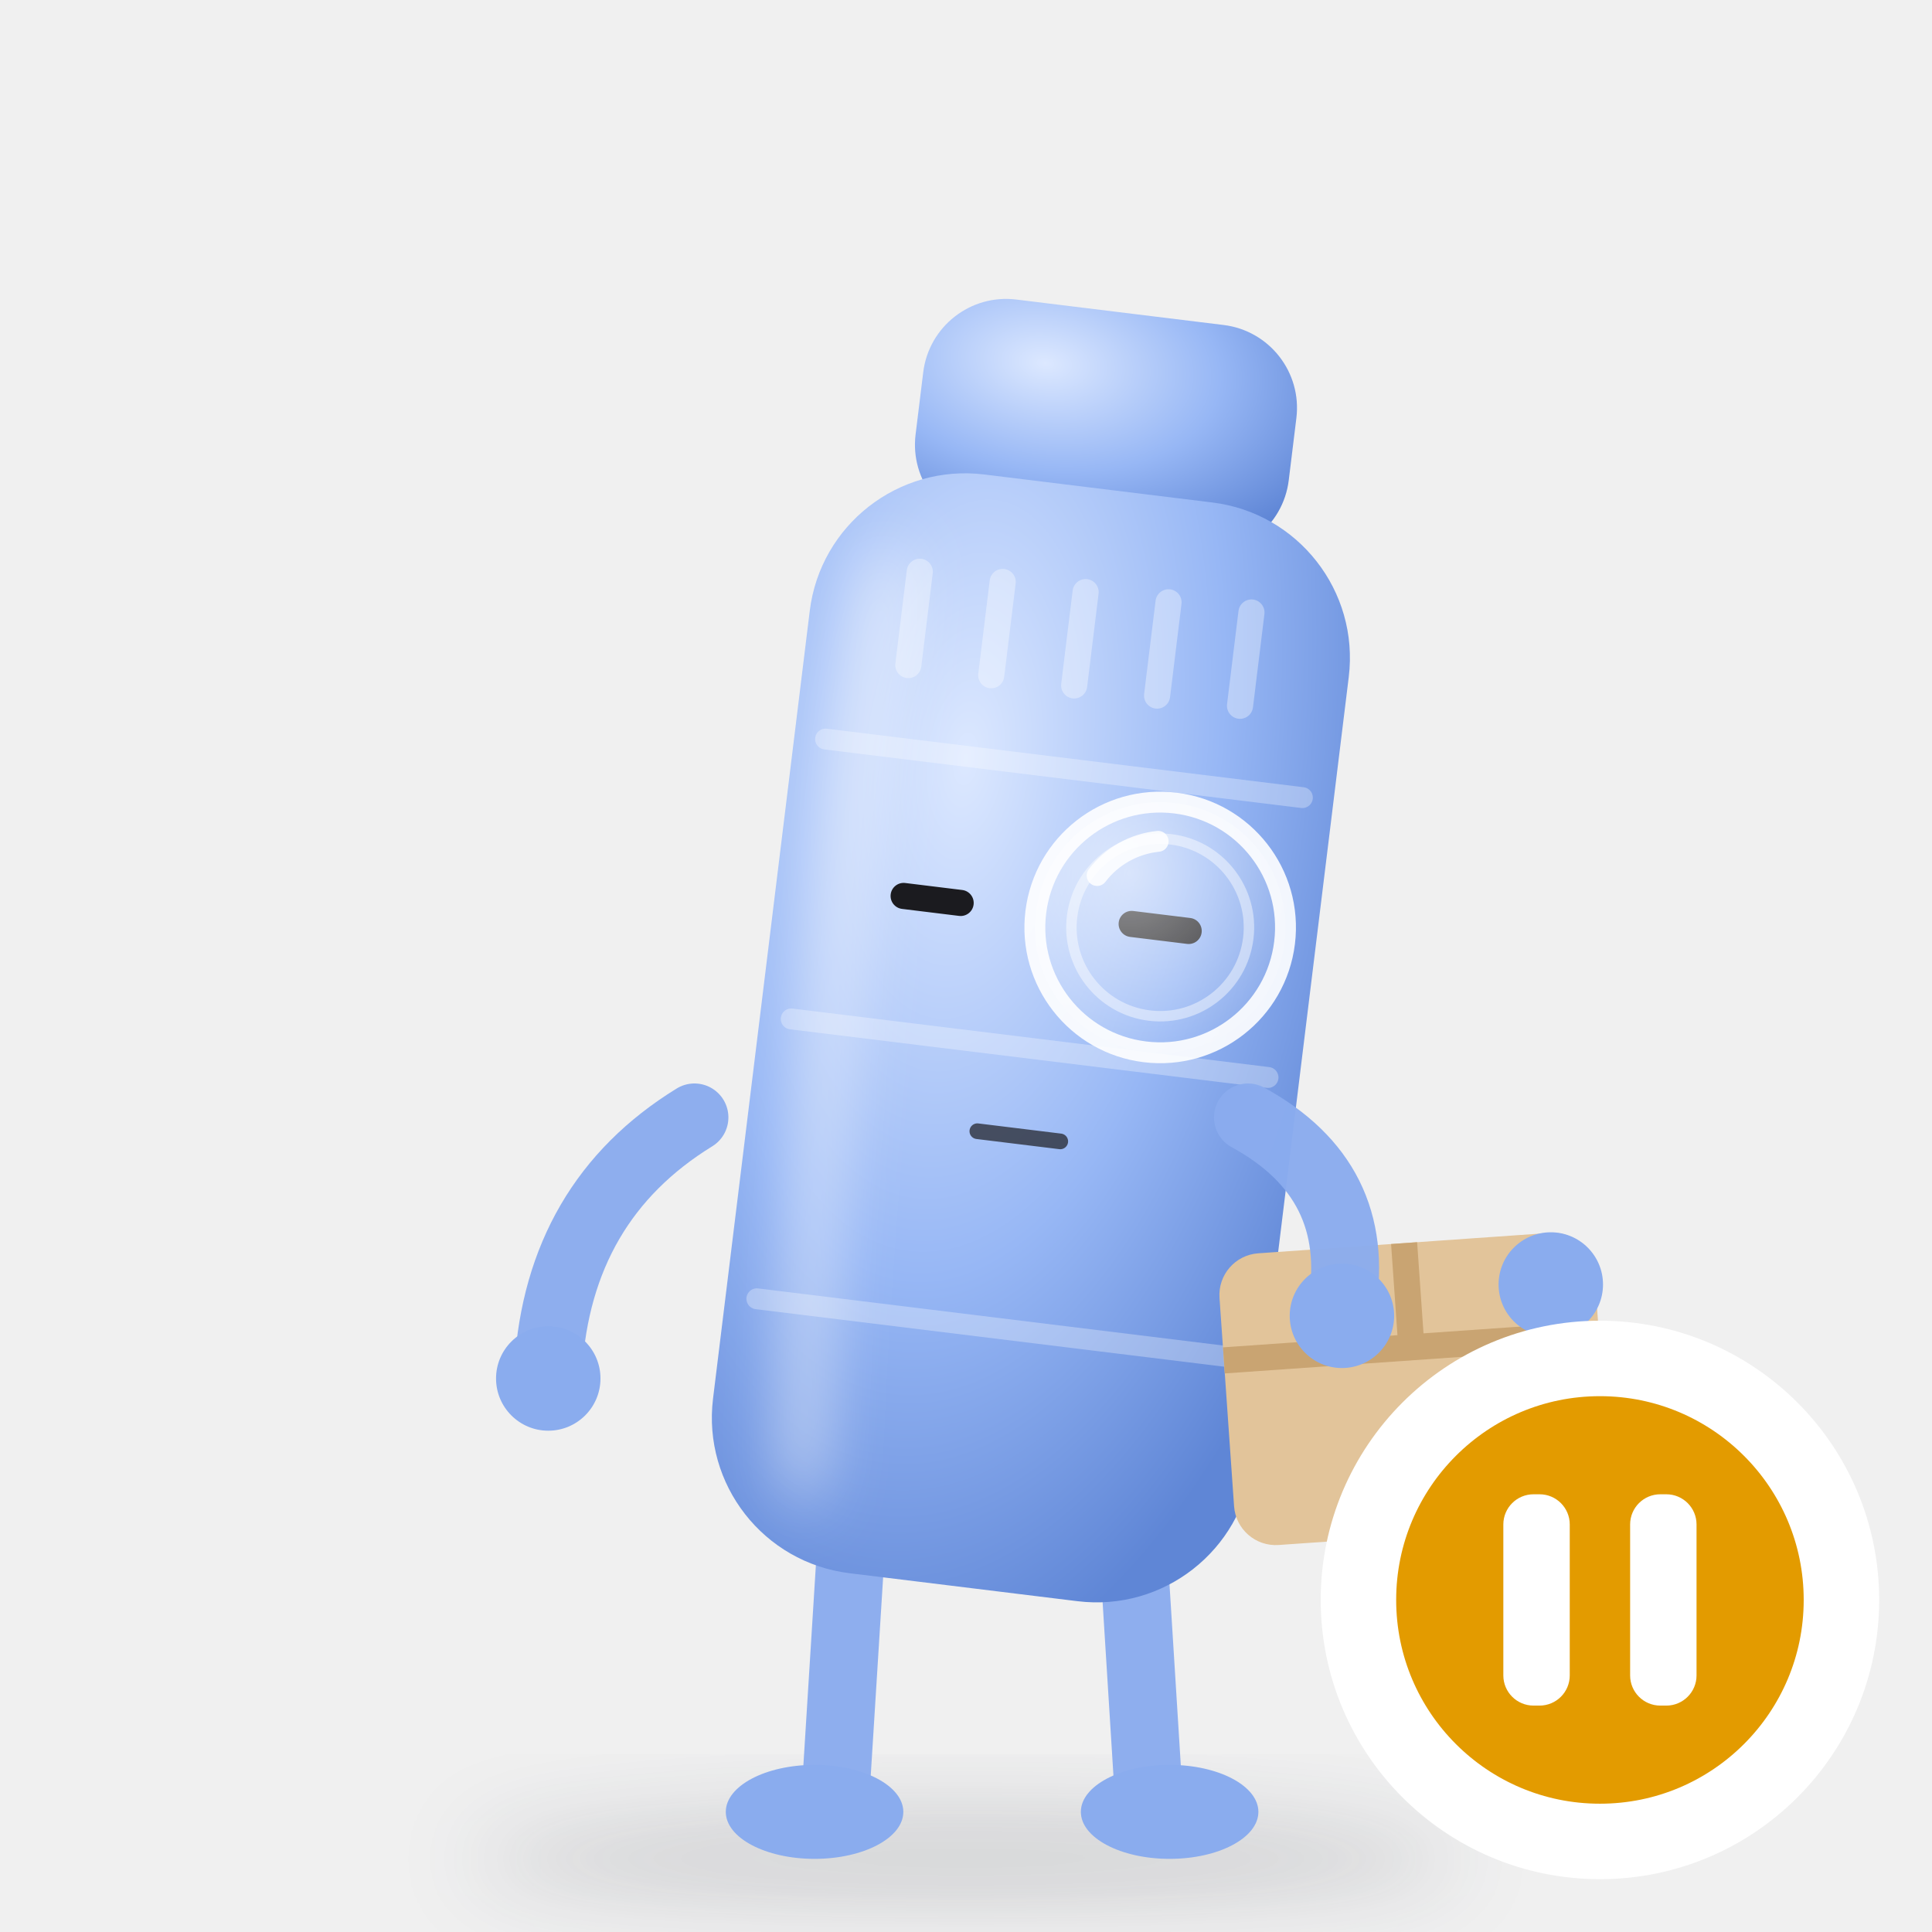
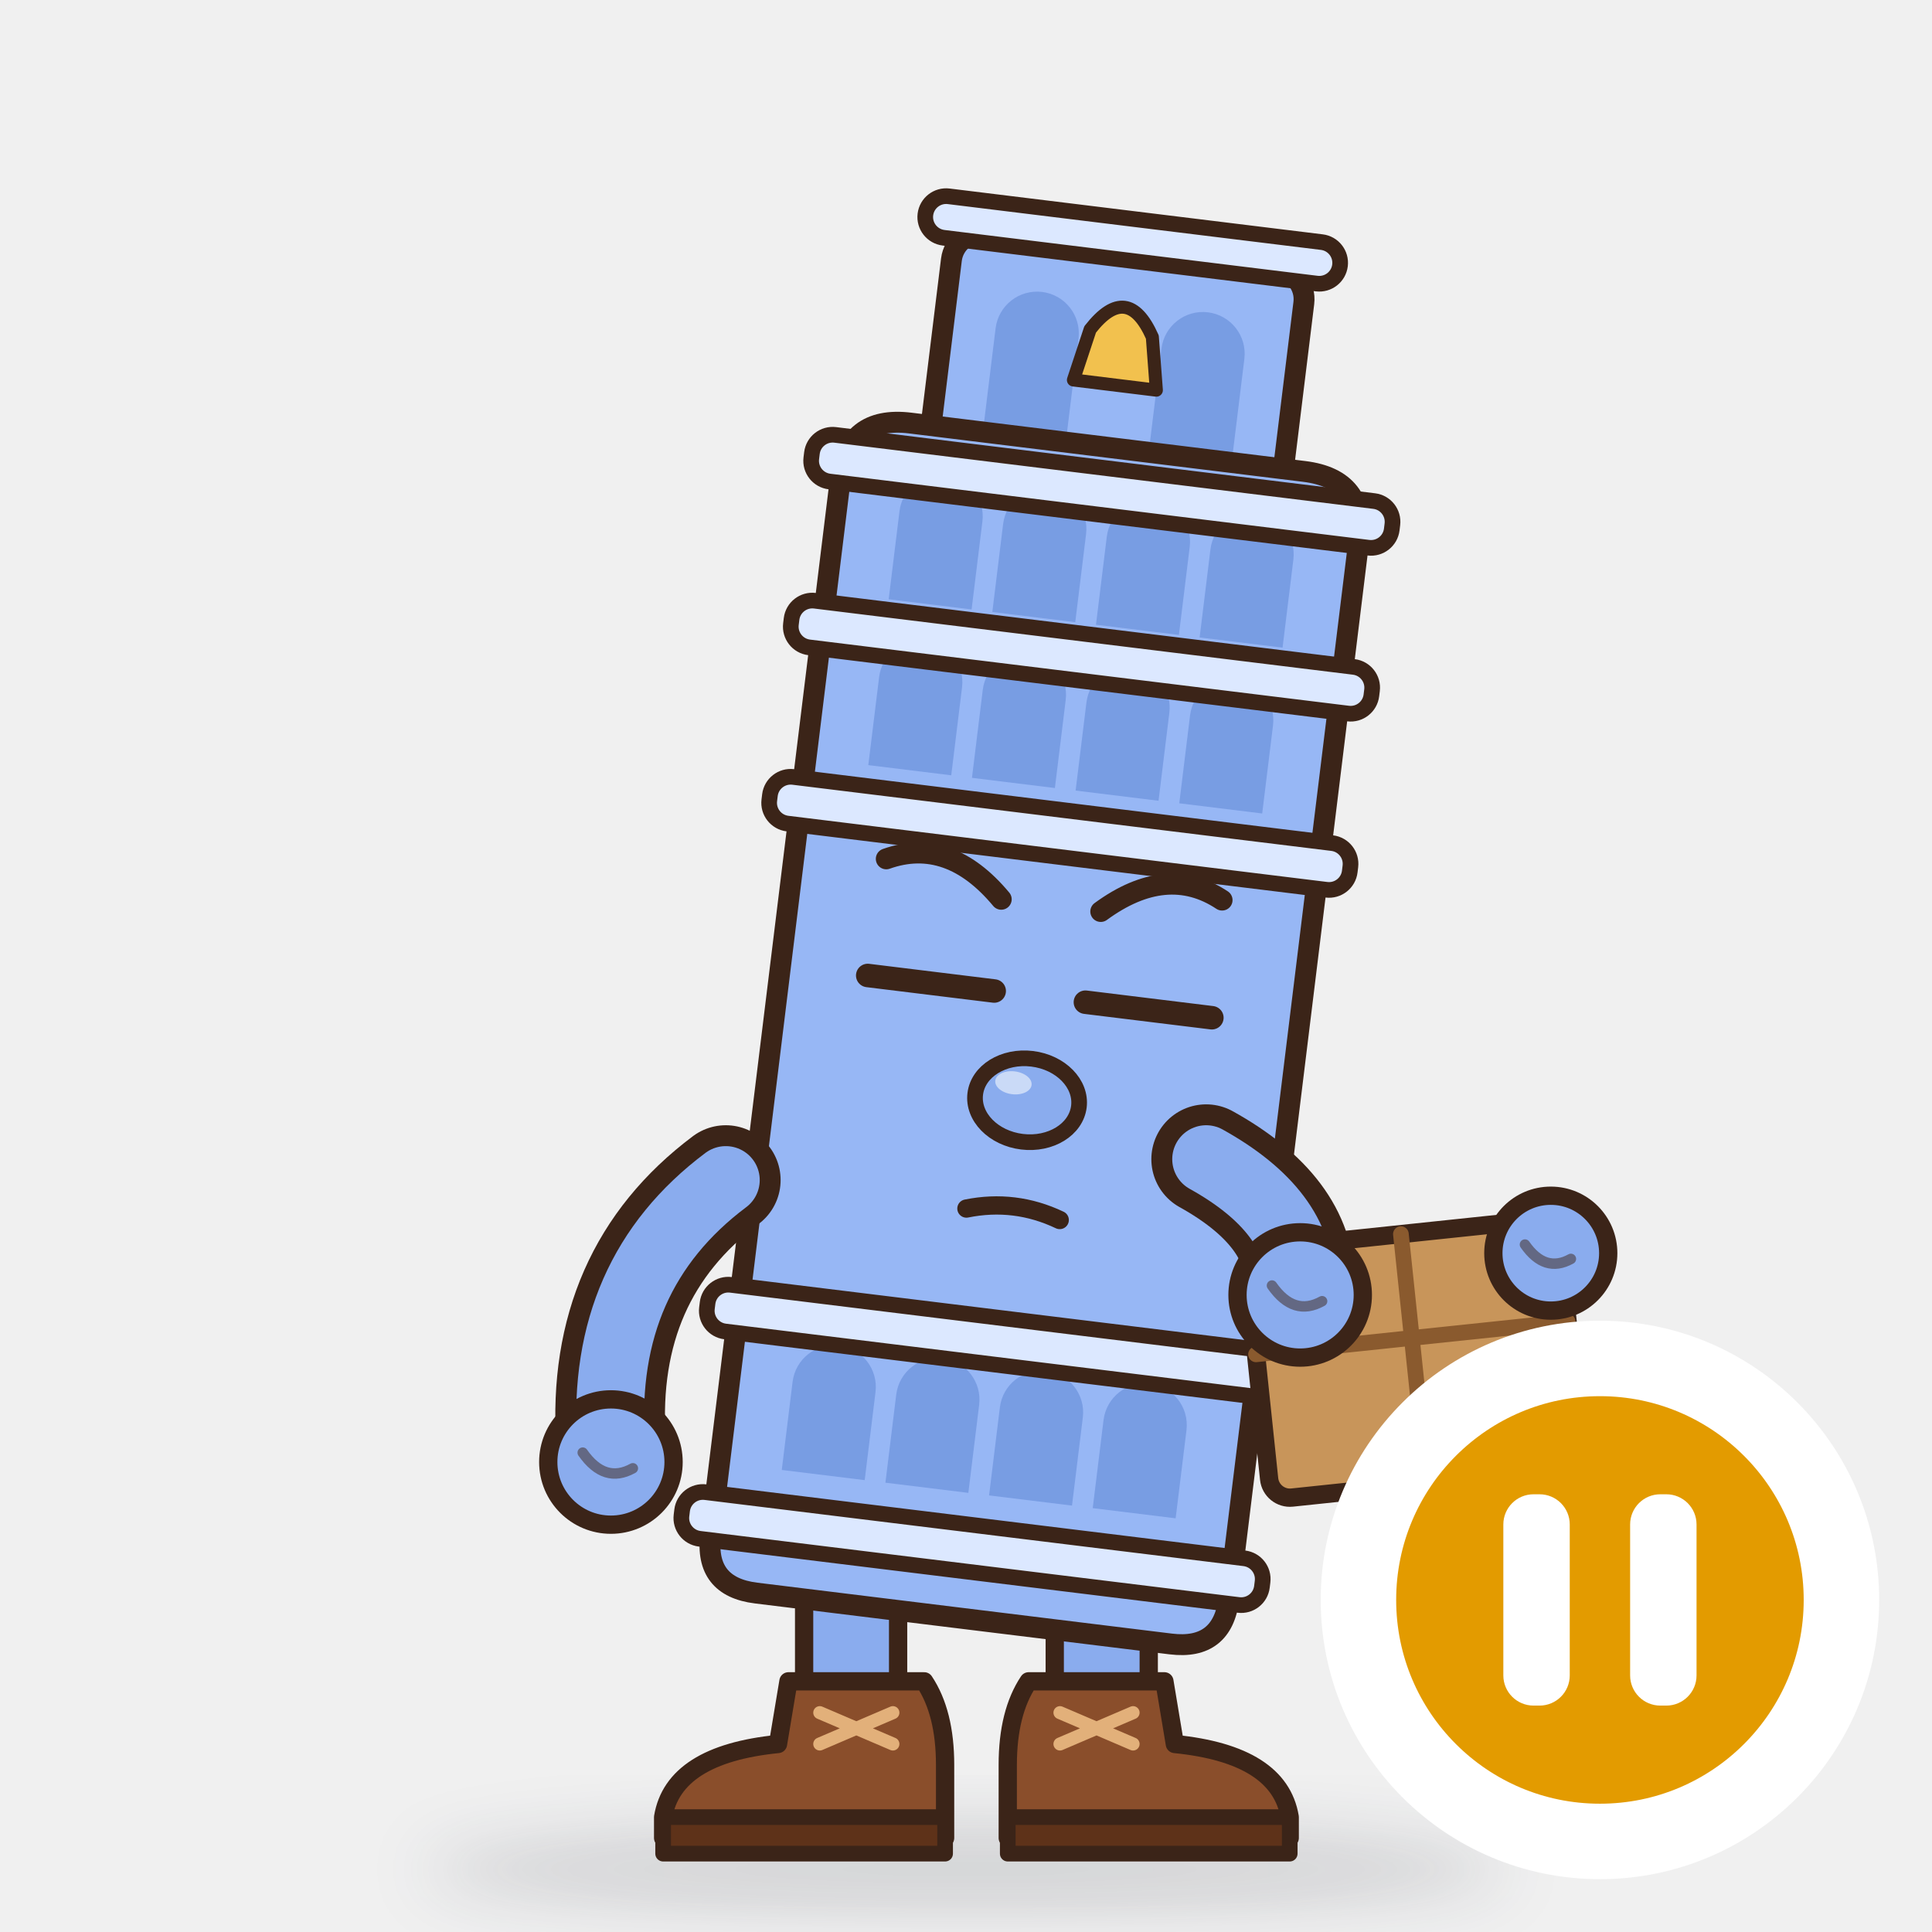
<svg xmlns="http://www.w3.org/2000/svg" viewBox="0 0 64 64" width="160" height="160" role="img" aria-label="Pisa, Orders, blocked">
  <defs>
-     <radialGradient id="sm-pisa-b" cx="32%" cy="26%" r="85%">
-       <stop offset="0" stop-color="#DCE8FF" />
-       <stop offset=".55" stop-color="#97B7F5" />
-       <stop offset="1" stop-color="#5F86D6" />
-     </radialGradient>
-     <radialGradient id="sm-pisa-l" cx="35%" cy="30%" r="75%">
-       <stop offset="0" stop-color="#fff" stop-opacity=".55" />
-       <stop offset="1" stop-color="#fff" stop-opacity=".08" />
-     </radialGradient>
-     <filter id="sm-pisa-f" x="-20%" y="-20%" width="140%" height="140%">
+     <filter id="sm-pisa-s" x="-50%" y="-50%" width="200%" height="200%">
      <feGaussianBlur stdDeviation="6" />
-     </filter>
-     <filter id="sm-pisa-s" x="-50%" y="-50%" width="200%" height="200%">
-       <feGaussianBlur stdDeviation="8" />
    </filter>
  </defs>
  <g transform="scale(0.17297) translate(35 0)">
-     <ellipse cx="150" cy="356" rx="95" ry="10" fill="#1B2430" opacity=".14" filter="url(#sm-pisa-s)" />
-     <path d="M128 296 L125 344" fill="none" stroke="#8AACEE" stroke-width="13" stroke-linecap="round" stroke-linejoin="round" opacity=".96" />
-     <path d="M182 296 L185 344" fill="none" stroke="#8AACEE" stroke-width="13" stroke-linecap="round" stroke-linejoin="round" opacity=".96" />
-     <ellipse cx="121" cy="347" rx="17" ry="9" fill="#8AACEE" />
-     <ellipse cx="189" cy="347" rx="17" ry="9" fill="#8AACEE" />
-     <g transform="rotate(7 150 300)">
-       <rect x="114" y="58" width="72" height="44" rx="16" fill="url(#sm-pisa-b)" />
-       <rect x="98" y="92" width="104" height="212" rx="30" fill="url(#sm-pisa-b)" />
-       <path d="M104 146 L196 146 M104 200 L196 200 M104 254 L196 254" fill="none" stroke="#fff" stroke-opacity=".3" stroke-width="4" stroke-linecap="round" stroke-linejoin="round" />
-       <path d="M118 112 v18 M134 112 v18 M150 112 v18 M166 112 v18 M182 112 v18" stroke="#fff" stroke-opacity=".35" stroke-width="5" stroke-linecap="round" />
-       <path d="M106 110 Q104 200 112 290 L122 290 Q114 200 118 110 Z" fill="#fff" opacity=".42" filter="url(#sm-pisa-f)" />
+     <ellipse cx="150" cy="358" rx="104" ry="9" fill="#1B2430" opacity=".14" filter="url(#sm-pisa-s)" />
+     <rect x="119" y="300" width="18" height="30" rx="6" fill="#8AACEE" stroke="#3B2418" stroke-width="3.5" />
+     <rect x="167" y="300" width="18" height="30" rx="6" fill="#8AACEE" stroke="#3B2418" stroke-width="3.5" />
+     <path d="M142 322 L116 322 L114 334 Q94 336 92 348 L92 352 L146 352 L146 338 Q146 328 142 322 Z" fill="#8A4E2B" stroke="#3B2418" stroke-width="3.5" stroke-linejoin="round" />
+     <path d="M146 348 L92 348 L92 355 L146 355 Z" fill="#5E3219" stroke="#3B2418" stroke-width="3" stroke-linejoin="round" />
+     <path d="M136 328 L122 334 M122 328 L136 334" fill="none" stroke="#E2B07A" stroke-width="2.5" stroke-linecap="round" stroke-linejoin="round" />
+     <path d="M162 322 L188 322 L190 334 Q210 336 212 348 L212 352 L158 352 L158 338 Q158 328 162 322 Z" fill="#8A4E2B" stroke="#3B2418" stroke-width="3.5" stroke-linejoin="round" />
+     <path d="M158 348 L212 348 L212 355 L158 355 Z" fill="#5E3219" stroke="#3B2418" stroke-width="3" stroke-linejoin="round" />
+     <path d="M168 328 L182 334 M182 328 L168 334" fill="none" stroke="#E2B07A" stroke-width="2.5" stroke-linecap="round" stroke-linejoin="round" />
+     <g transform="rotate(7 150 306)">
+       <rect x="116" y="46" width="68" height="42" rx="6" fill="#97B7F5" stroke="#3B2418" stroke-width="4" />
+       <path d="M126 84 L126 64 A8 8 0 0 1 142 64 L142 84 Z M158 84 L158 64 A8 8 0 0 1 174 64 L174 84 Z" fill="#5F86D6" opacity="0.55" />
+       <path d="M144 62 Q150 52 156 62 L158 72 L142 72 Z" fill="#F2C14E" stroke="#3B2418" stroke-width="2.5" stroke-linejoin="round" />
+       <rect x="110" y="40" width="80" height="8" rx="4" fill="#DCE8FF" stroke="#3B2418" stroke-width="3" />
+       <clipPath id="sm-pisa-c">
+         <path d="M100 300 L100 96 Q100 84 112 84 L188 84 Q200 84 200 96 L200 300 Q200 310 190 310 L110 310 Q100 310 100 300 Z" />
+       </clipPath>
+       <path d="M100 300 L100 96 Q100 84 112 84 L188 84 Q200 84 200 96 L200 300 Q200 310 190 310 L110 310 Q100 310 100 300 Z" fill="#97B7F5" />
+       <g clip-path="url(#sm-pisa-c)">
+         <path d="M200 0 L340 0 L340 370 L196 370 Q230 200 200 0 Z" fill="#5F86D6" opacity="0.32" />
+         <path d="M0 0 L104 0 Q76 160 100 370 L0 370 Z" fill="#DCE8FF" opacity="0.4" />
+         <path d="M112 118 L112 101 A8 8 0 0 1 128 101 L128 118 Z" fill="#5F86D6" opacity="0.55" />
+         <path d="M132 118 L132 101 A8 8 0 0 1 148 101 L148 118 Z" fill="#5F86D6" opacity="0.55" />
+         <path d="M152 118 L152 101 A8 8 0 0 1 168 101 L168 118 Z" fill="#5F86D6" opacity="0.55" />
+         <path d="M172 118 L172 101 A8 8 0 0 1 188 101 L188 118 Z" fill="#5F86D6" opacity="0.55" />
+         <path d="M112 150 L112 133 A8 8 0 0 1 128 133 L128 150 Z" fill="#5F86D6" opacity="0.55" />
+         <path d="M132 150 L132 133 A8 8 0 0 1 148 133 L148 150 Z" fill="#5F86D6" opacity="0.55" />
+         <path d="M152 150 L152 133 A8 8 0 0 1 168 133 L168 150 Z" fill="#5F86D6" opacity="0.55" />
+         <path d="M172 150 L172 133 A8 8 0 0 1 188 133 L188 150 Z" fill="#5F86D6" opacity="0.55" />
+         <path d="M112 286 L112 269 A8 8 0 0 1 128 269 L128 286 Z" fill="#5F86D6" opacity="0.55" />
+         <path d="M132 286 L132 269 A8 8 0 0 1 148 269 L148 286 Z" fill="#5F86D6" opacity="0.55" />
+         <path d="M152 286 L152 269 A8 8 0 0 1 168 269 L168 286 Z" fill="#5F86D6" opacity="0.55" />
+         <path d="M172 286 L172 269 A8 8 0 0 1 188 269 L188 286 Z" fill="#5F86D6" opacity="0.55" />
+       </g>
+       <path d="M100 300 L100 96 Q100 84 112 84 L188 84 Q200 84 200 96 L200 300 Q200 310 190 310 L110 310 Q100 310 100 300 Z" fill="none" stroke="#3B2418" stroke-width="4" stroke-linecap="round" stroke-linejoin="round" />
+       <rect x="94" y="88" width="112" height="9" rx="4" fill="#DCE8FF" stroke="#3B2418" stroke-width="3" />
+       <rect x="94" y="120" width="112" height="9" rx="4" fill="#DCE8FF" stroke="#3B2418" stroke-width="3" />
+       <rect x="94" y="154" width="112" height="9" rx="4" fill="#DCE8FF" stroke="#3B2418" stroke-width="3" />
+       <rect x="94" y="252" width="112" height="9" rx="4" fill="#DCE8FF" stroke="#3B2418" stroke-width="3" />
+       <rect x="94" y="292" width="112" height="9" rx="4" fill="#DCE8FF" stroke="#3B2418" stroke-width="3" />
+       <ellipse cx="150" cy="210" rx="10" ry="8" fill="#8AACEE" stroke="#3B2418" stroke-width="3" />
+       <ellipse cx="147" cy="207" rx="3.5" ry="2.2" fill="#fff" opacity=".55" />
      <g>
-         <rect x="120" y="171.5" width="16" height="5" rx="2.5" fill="#1B1B1F" />
-         <rect x="164" y="171.5" width="16" height="5" rx="2.5" fill="#1B1B1F" />
+         <path d="M116.8 190 L141.2 190" stroke="#3B2418" stroke-width="4.5" stroke-linecap="round" />
+         <path d="M158.8 190 L183.2 190" stroke="#3B2418" stroke-width="4.5" stroke-linecap="round" />
      </g>
-       <circle cx="172" cy="174" r="24" fill="url(#sm-pisa-l)" stroke="#fff" stroke-opacity=".9" stroke-width="4" />
-       <circle cx="172" cy="174" r="17" fill="none" stroke="#fff" stroke-opacity=".45" stroke-width="2" />
-       <path d="M158.8 165.6 A16.8 16.8 0 0 1 169.6 157.68" fill="none" stroke="#fff" stroke-width="4" stroke-linecap="round" opacity=".85" />
-       <path d="M142 217 L158 217" stroke="#1B1B1F" stroke-width="3" stroke-linecap="round" opacity=".7" />
+       <path d="M117.6 167.4 Q129 161.7 140.4 172.4 M182.4 167.4 Q171 161.7 159.6 172.4" fill="none" stroke="#3B2418" stroke-width="4" stroke-linecap="round" />
+       <path d="M141 232 Q150 229 159 232" fill="none" stroke="#3B2418" stroke-width="3.5" stroke-linecap="round" />
    </g>
-     <path d="M98 214 Q72 230 70 262" fill="none" stroke="#8AACEE" stroke-width="13" stroke-linecap="round" stroke-linejoin="round" opacity=".96" />
-     <circle cx="70" cy="264" r="10" fill="#8AACEE" />
-     <g transform="rotate(-4 236 268)">
-       <rect x="200" y="238" width="72" height="56" rx="8" fill="#E2C49A" />
-       <path d="M200 258 L272 258 M236 238 L236 258" stroke="#C9A472" stroke-width="5" />
+     <path d="M104 226 Q80 244 82 276" fill="none" stroke="#3B2418" stroke-width="21" stroke-linecap="round" stroke-linejoin="round" />
+     <path d="M104 226 Q80 244 82 276" fill="none" stroke="#8AACEE" stroke-width="13" stroke-linecap="round" stroke-linejoin="round" />
+     <circle cx="82" cy="280" r="12" fill="#8AACEE" stroke="#3B2418" stroke-width="3.5" />
+     <path d="M76.6 278.2 Q80.8 284.2 86.2 281.2" fill="none" stroke="#3B2418" stroke-width="2" stroke-linecap="round" opacity=".5" />
+     <g transform="rotate(-6 238 262)">
+       <rect x="206" y="236" width="60" height="48" rx="4" fill="#C8955A" stroke="#3B2418" stroke-width="3.5" />
+       <path d="M206 256 L266 256 M236 236 L236 284" fill="none" stroke="#8A5A2E" stroke-width="3" stroke-linecap="round" stroke-linejoin="round" />
    </g>
-     <path d="M204 214 Q226 226 222 250" fill="none" stroke="#8AACEE" stroke-width="13" stroke-linecap="round" stroke-linejoin="round" opacity=".96" />
-     <circle cx="222" cy="252" r="10" fill="#8AACEE" />
-     <circle cx="262" cy="246" r="10" fill="#8AACEE" />
+     <path d="M196 222 Q214 232 214 246" fill="none" stroke="#3B2418" stroke-width="21" stroke-linecap="round" stroke-linejoin="round" />
+     <path d="M196 222 Q214 232 214 246" fill="none" stroke="#8AACEE" stroke-width="13" stroke-linecap="round" stroke-linejoin="round" />
+     <circle cx="214" cy="248" r="12" fill="#8AACEE" stroke="#3B2418" stroke-width="3.5" />
+     <path d="M208.6 246.2 Q212.8 252.2 218.2 249.2" fill="none" stroke="#3B2418" stroke-width="2" stroke-linecap="round" opacity=".5" />
+     <circle cx="262" cy="240" r="11" fill="#8AACEE" stroke="#3B2418" stroke-width="3.5" />
+     <path d="M257.05 238.35 Q260.9 243.85 265.85 241.1" fill="none" stroke="#3B2418" stroke-width="2" stroke-linecap="round" opacity=".5" />
  </g>
  <circle cx="53" cy="53" r="8" fill="#e39b00" stroke="#fff" stroke-width="2.5" />
  <rect x="49.8" y="49.5" width="2.2" height="7" rx="1" fill="#fff" />
  <rect x="54" y="49.5" width="2.2" height="7" rx="1" fill="#fff" />
</svg>
